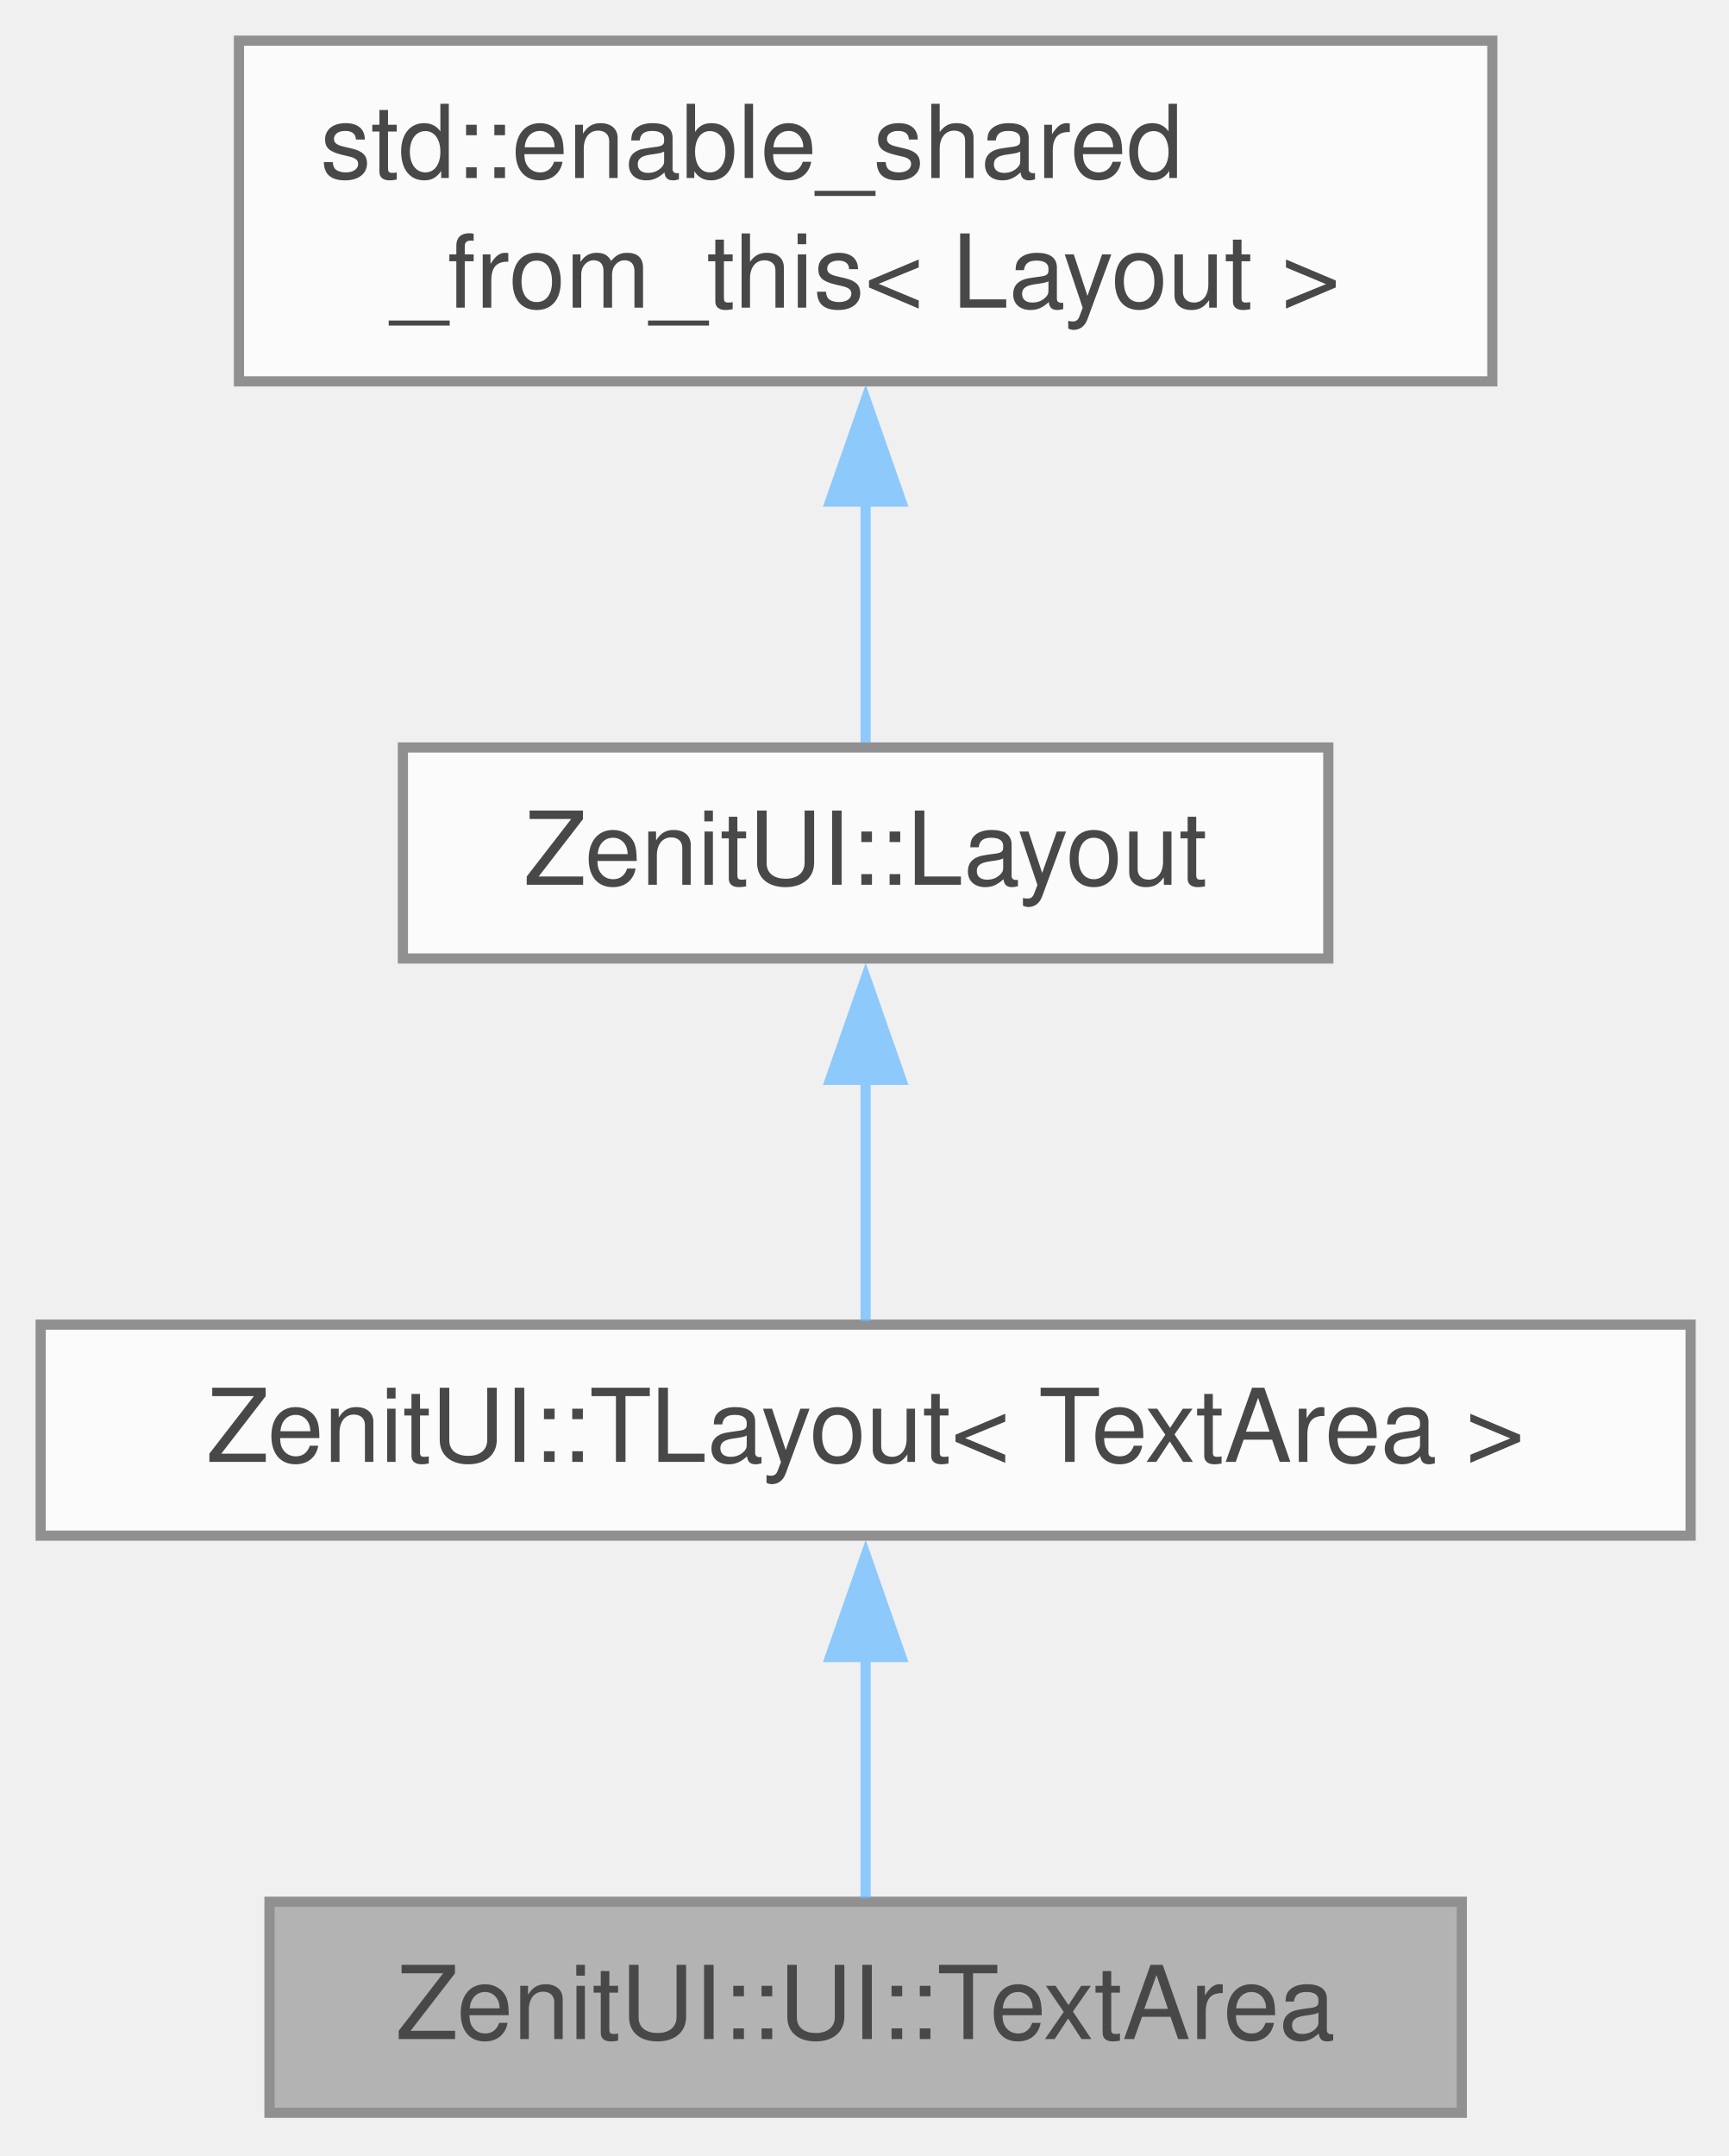
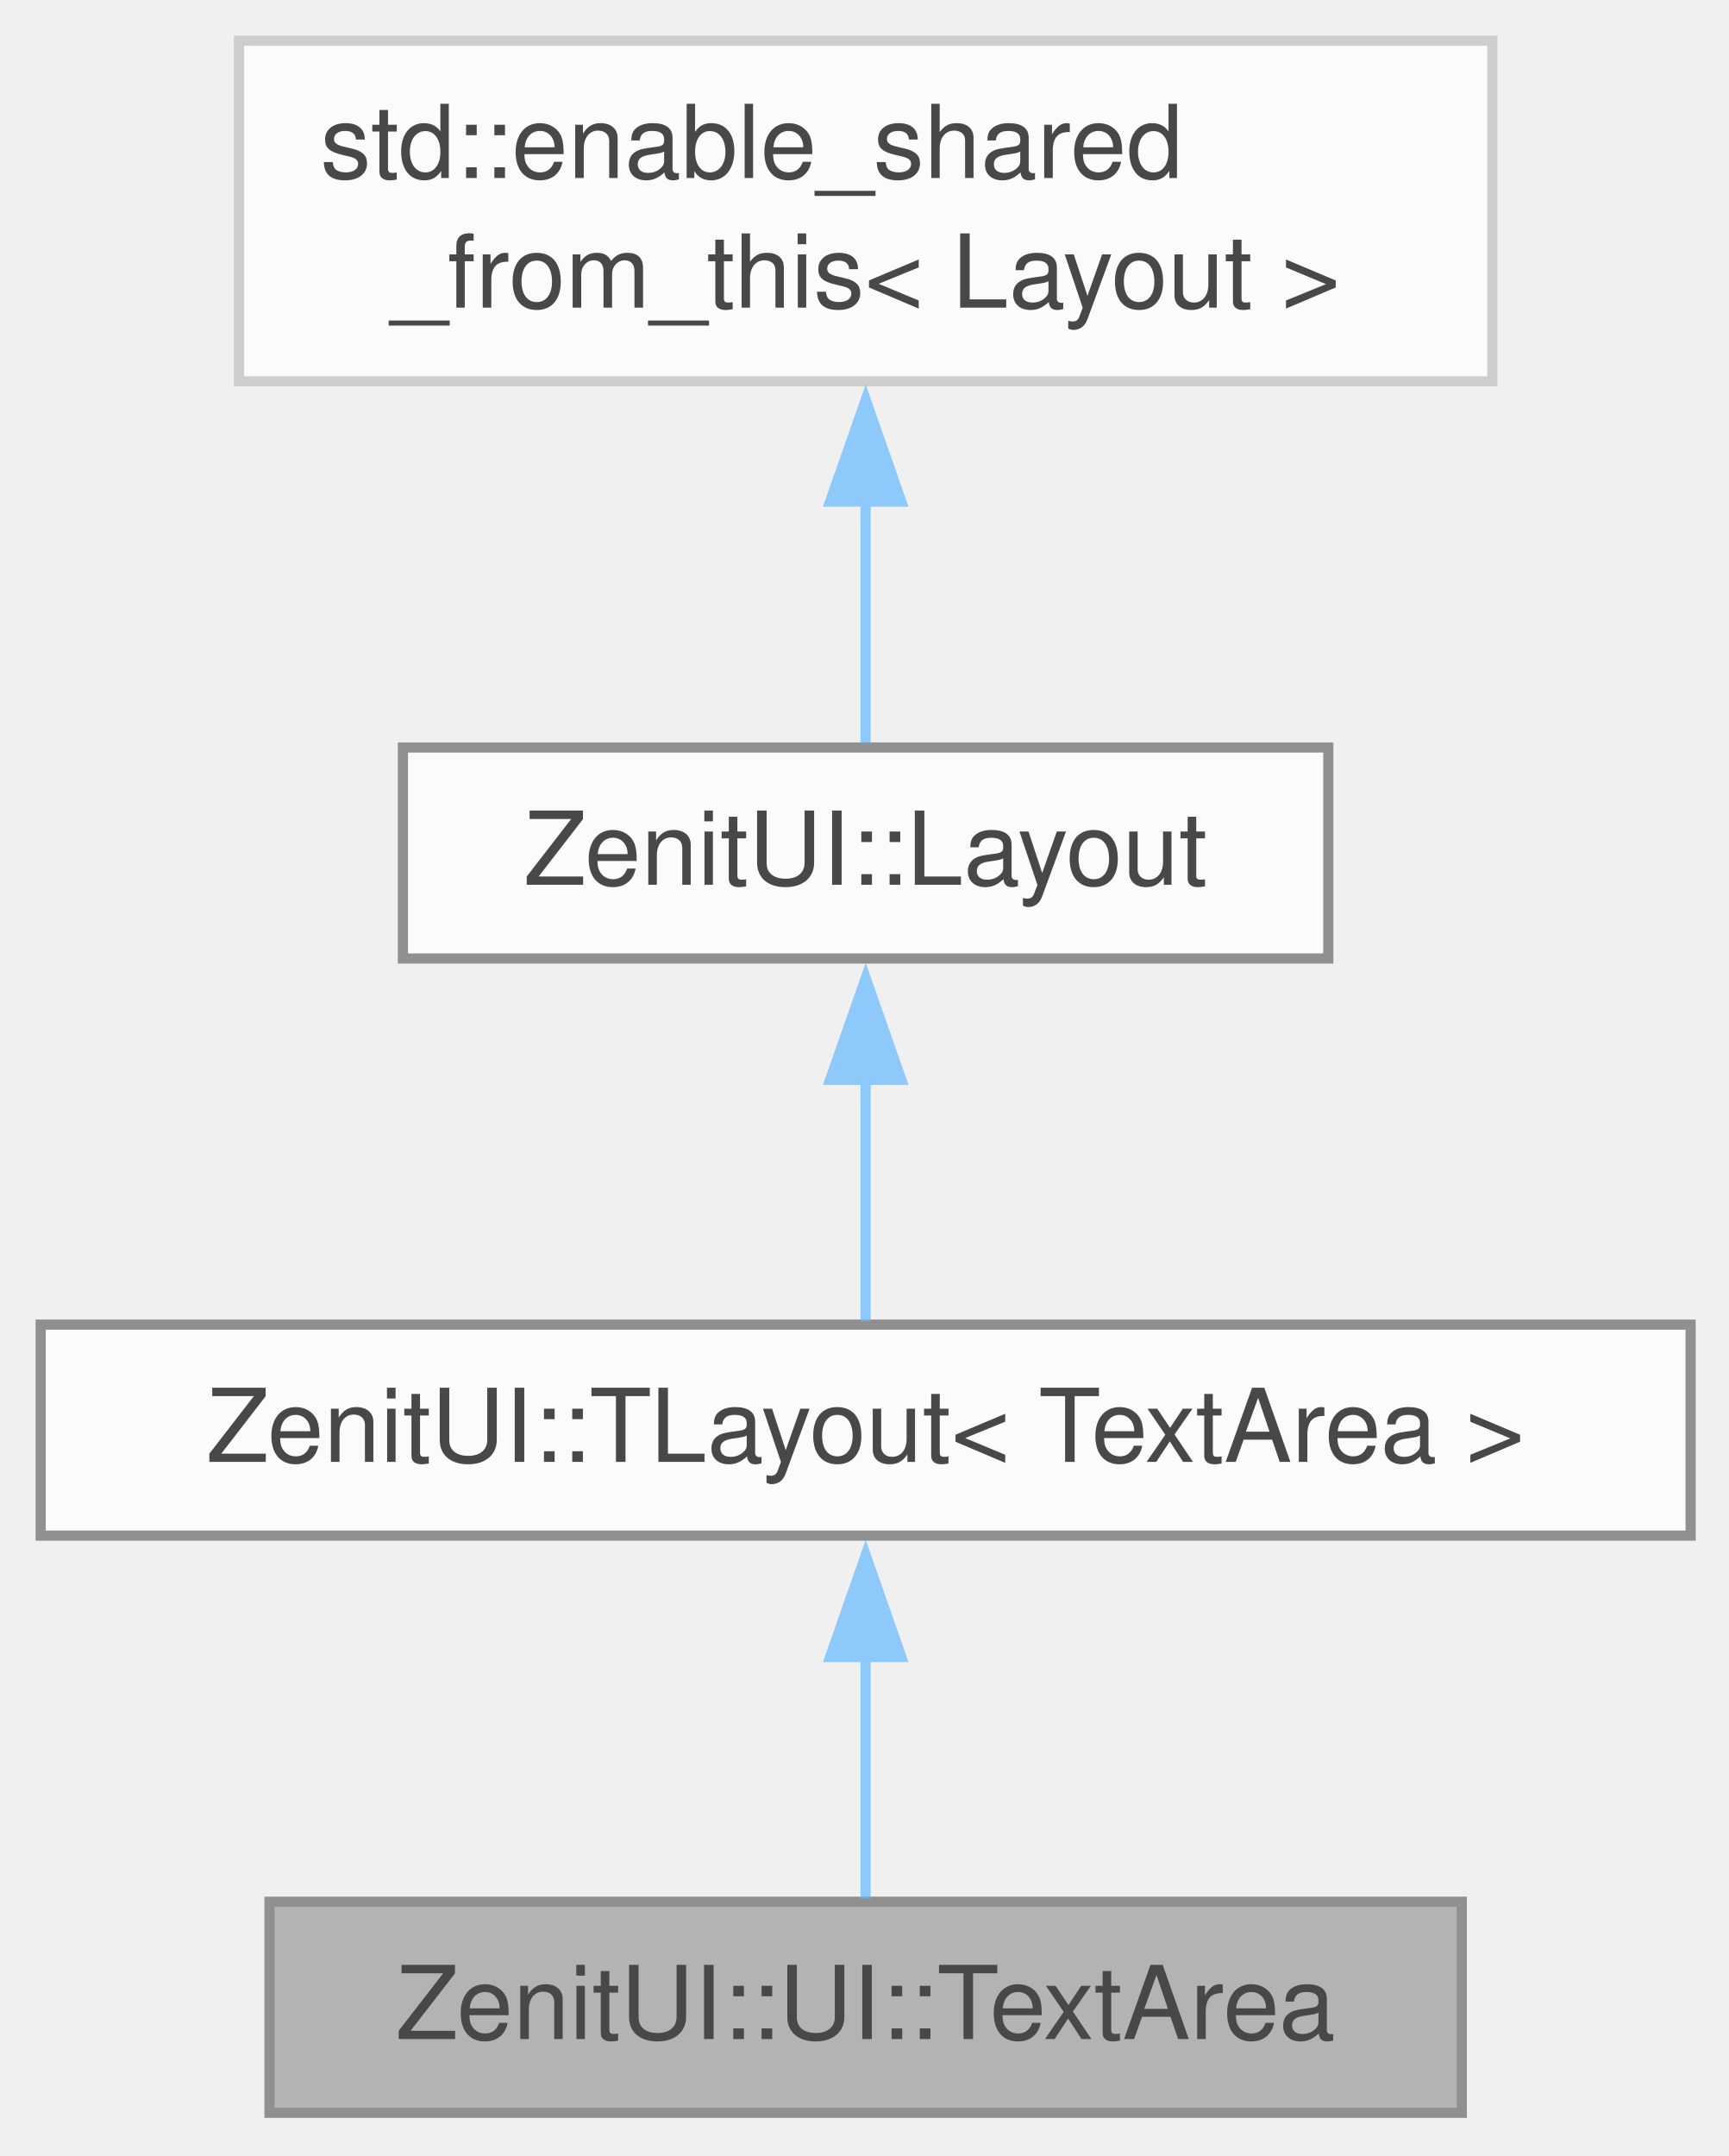
<svg xmlns="http://www.w3.org/2000/svg" xmlns:xlink="http://www.w3.org/1999/xlink" width="170pt" height="212pt" viewBox="0.00 0.00 170.00 212.00">
  <svg id="main" version="1.1" xml:space="preserve">
    <style type="text/css">
.node, .edge {opacity: 0.7;}
.node.selected, .edge.selected {opacity: 1;}
.edge:hover path { stroke: red; }
.edge:hover polygon { stroke: red; fill: red; }
</style>
    <svg id="graph" class="graph">
      <g id="graph0" class="graph" transform="scale(1 1) rotate(0) translate(4 207.75)">
        <g id="Node000001" class="node">
          <g id="a_Node000001">
            <a xlink:title="A multi-line UTF-8 text editor.">
              <polygon fill="#999999" stroke="#666666" points="139.75,-20.75 22.5,-20.75 22.5,0 139.75,0 139.75,-20.75" />
              <text xml:space="preserve" text-anchor="middle" x="81.12" y="-7.25" font-family="Helvetica,sans-Serif" font-size="10.00">ZenitUI::UI::TextArea</text>
            </a>
          </g>
        </g>
        <g id="Node000002" class="node">
          <g id="a_Node000002">
            <a xlink:href="classZenitUI_1_1TLayout.html" target="_top" xlink:title=" ">
              <polygon fill="white" stroke="#666666" points="162.25,-77.5 0,-77.5 0,-56.75 162.25,-56.75 162.25,-77.5" />
              <text xml:space="preserve" text-anchor="middle" x="81.12" y="-64" font-family="Helvetica,sans-Serif" font-size="10.00">ZenitUI::TLayout&lt; TextArea &gt;</text>
            </a>
          </g>
        </g>
        <g id="edge1_Node000001_Node000002" class="edge">
          <g id="a_edge1_Node000001_Node000002">
            <a xlink:title=" ">
              <path fill="none" stroke="#63b8ff" d="M81.12,-44.88C81.12,-36.66 81.12,-27.68 81.12,-21.08" />
              <polygon fill="#63b8ff" stroke="#63b8ff" points="77.63,-44.82 81.13,-54.82 84.63,-44.82 77.63,-44.82" />
            </a>
          </g>
        </g>
        <g id="Node000003" class="node">
          <g id="a_Node000003">
            <a xlink:href="classZenitUI_1_1Layout.html" target="_top" xlink:title="The base node type: tree, style, layout, input, scroll, render.">
              <polygon fill="white" stroke="#666666" points="126.62,-134.25 35.62,-134.25 35.62,-113.5 126.62,-113.5 126.62,-134.25" />
              <text xml:space="preserve" text-anchor="middle" x="81.12" y="-120.75" font-family="Helvetica,sans-Serif" font-size="10.00">ZenitUI::Layout</text>
            </a>
          </g>
        </g>
        <g id="edge2_Node000002_Node000003" class="edge">
          <g id="a_edge2_Node000002_Node000003">
            <a xlink:title=" ">
              <path fill="none" stroke="#63b8ff" d="M81.12,-101.63C81.12,-93.41 81.12,-84.43 81.12,-77.83" />
              <polygon fill="#63b8ff" stroke="#63b8ff" points="77.63,-101.57 81.13,-111.57 84.63,-101.57 77.63,-101.57" />
            </a>
          </g>
        </g>
        <g id="Node000004" class="node">
          <g id="a_Node000004">
            <a xlink:title=" ">
-               <polygon fill="white" stroke="#666666" points="142.75,-203.75 19.5,-203.75 19.5,-170.25 142.75,-170.25 142.75,-203.75" />
+               <polygon fill="white" stroke="#bfbfbf" points="142.75,-203.75 19.5,-203.75 19.5,-170.25 142.75,-170.25 142.75,-203.75" />
              <text xml:space="preserve" text-anchor="start" x="27.5" y="-190.25" font-family="Helvetica,sans-Serif" font-size="10.00">std::enable_shared</text>
              <text xml:space="preserve" text-anchor="middle" x="81.12" y="-177.5" font-family="Helvetica,sans-Serif" font-size="10.00">_from_this&lt; Layout &gt;</text>
            </a>
          </g>
        </g>
        <g id="edge3_Node000003_Node000004" class="edge">
          <g id="a_edge3_Node000003_Node000004">
            <a xlink:title=" ">
              <path fill="none" stroke="#63b8ff" d="M81.12,-158.44C81.12,-149.96 81.12,-141.17 81.12,-134.72" />
              <polygon fill="#63b8ff" stroke="#63b8ff" points="77.63,-158.43 81.13,-168.43 84.63,-158.43 77.63,-158.43" />
            </a>
          </g>
        </g>
      </g>
    </svg>
  </svg>
  <style type="text/css">

[data-mouse-over-selected='false'] { opacity: 0.7; }
[data-mouse-over-selected='true']  { opacity: 1.0; }

</style>
</svg>
